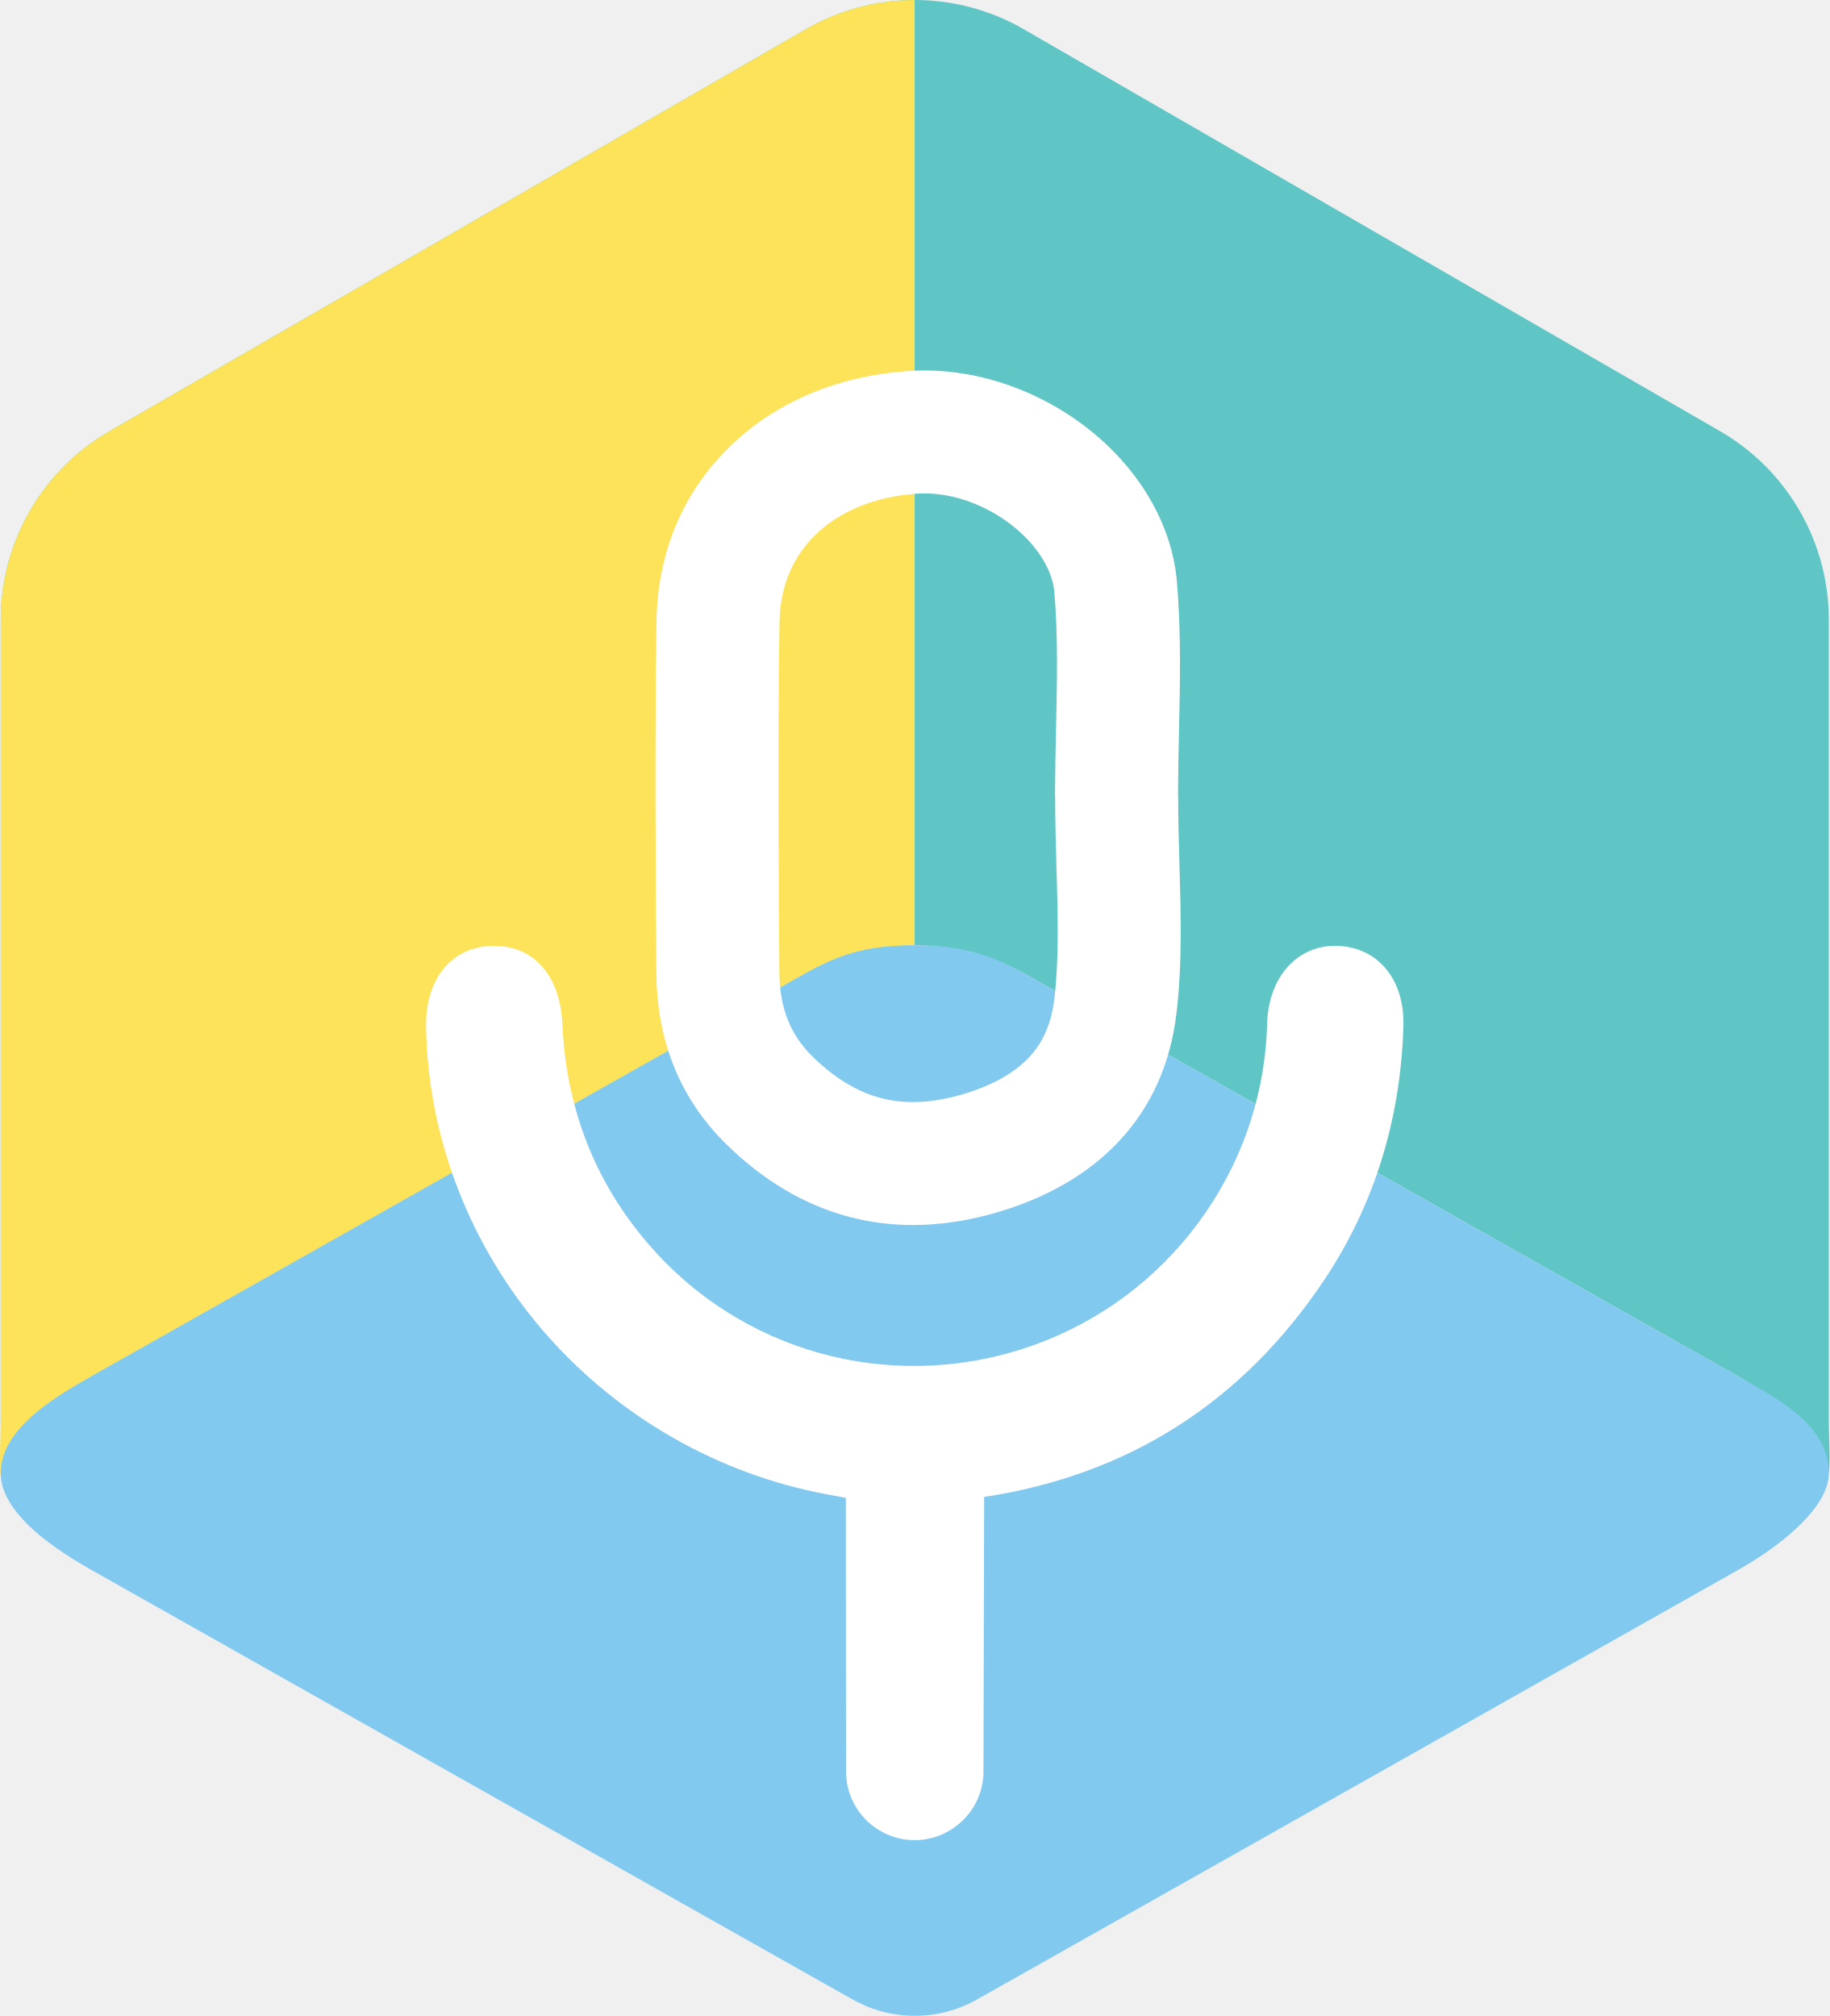
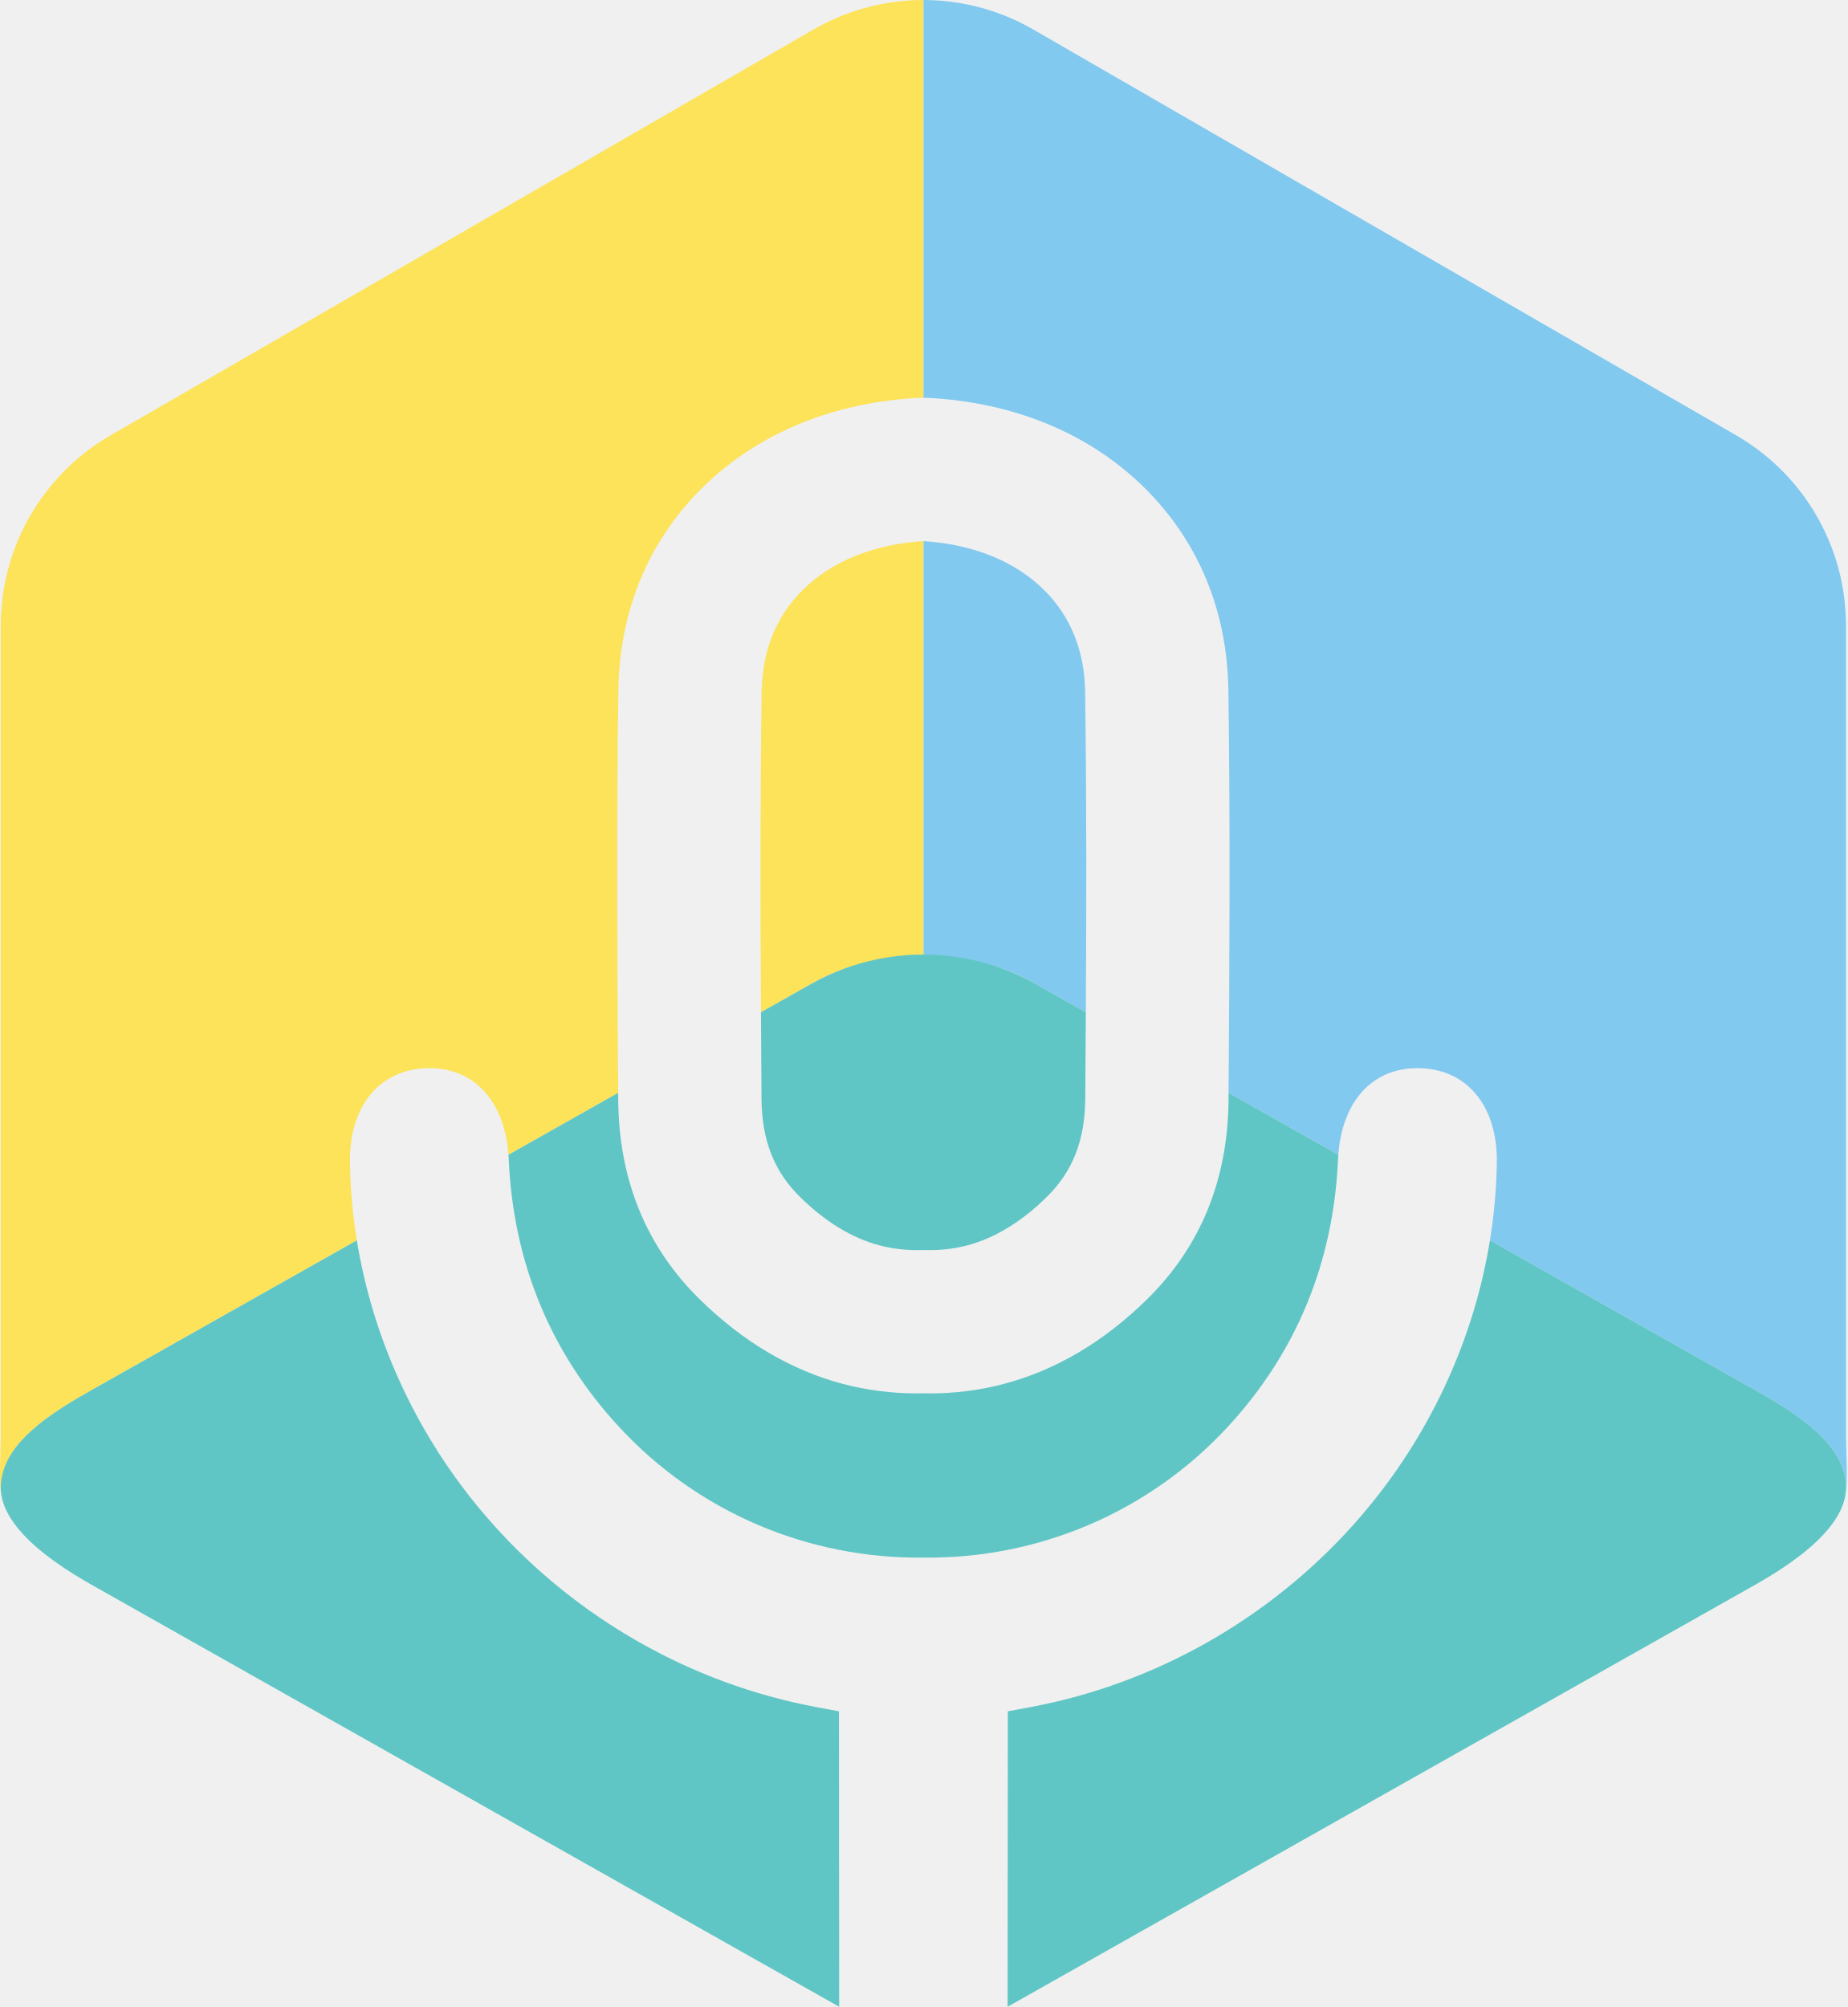
- <svg xmlns="http://www.w3.org/2000/svg" width="100%" height="100%" viewBox="0 0 7045 7764" version="1.1" xml:space="preserve" style="fill-rule:evenodd;clip-rule:evenodd;stroke-linejoin:round;stroke-miterlimit:1.414;">
-   <path d="M7042.07,2386.47C7042.07,2086.89 6882.23,1810.04 6622.78,1660.24L3941.74,112.35C3682.28,-37.45 3362.62,-37.45 3103.15,112.35L422.125,1660.24C162.666,1810.04 2.833,2086.89 2.833,2386.47L2.833,5482.28C2.833,5525.18 6.475,5567.5 12.85,5609.14C53.995,5475.75 216.725,5376.82 351.154,5300.94L449.358,5245.51L3093.55,3753.05C3226.19,3678.19 3374.2,3640.74 3522.22,3640.7L3522.45,3640.7C3670.54,3640.7 3818.64,3678.15 3951.34,3753.05L6595.55,5245.51L6693.75,5300.94C6828.74,5377.13 7001.77,5531.03 7042.07,5673.28C7048.1,5632.76 7042.07,5523.95 7042.07,5482.25L7042.07,2386.47Z" style="fill:rgb(96,198,197);fill-rule:nonzero;" />
-   <path d="M3522,0.012C3377.36,0.096 3232.75,37.525 3103.15,112.342L422.129,1660.23C162.671,1810.04 2.833,2086.88 2.833,2386.47L2.833,5482.27C2.833,5525.17 -3.542,5646.01 2.833,5687.65C43.979,5554.25 216.725,5376.82 351.154,5300.94L449.358,5245.5L3093.56,3753.05C3226.12,3678.22 3374.05,3640.8 3522,3640.71L3522,0.012Z" style="fill:rgb(252,227,89);fill-rule:nonzero;" />
-   <path d="M7032.64,5605.62C6992.33,5463.37 6828.74,5377.12 6693.75,5300.94L6595.55,5245.51L3951.35,3753.05C3818.64,3678.14 3708.35,3640.7 3522.45,3640.7L3522.22,3640.7C3328.47,3640.7 3226.19,3678.19 3093.56,3753.05L449.361,5245.51L351.153,5300.94C216.724,5376.82 53.995,5475.74 12.849,5609.13C6.503,5629.7 2.836,5651.03 2.836,5673.3C2.836,5737.01 37.686,5797.77 89.445,5853.38C159.857,5929.08 261.715,5995.16 351.153,6045.64L389.915,6067.52L3283.94,7700.98C3289.75,7704.27 3295.71,7707.19 3301.63,7710.21L3338.81,7727.43C3397.3,7751.21 3459.64,7763.19 3521.99,7763.25C3522.15,7763.25 3522.29,7763.27 3522.45,7763.27L3522.45,7763.27C3584.96,7763.27 3647.46,7751.27 3706.08,7727.43L3722.24,7720.31C3735.35,7714.41 3748.33,7708.1 3760.96,7700.98L6654.99,6067.52L6693.75,6045.64C6785.57,5993.82 6890.41,5920.67 6960.94,5841.35C7009.59,5786.62 7042.07,5728.99 7042.07,5673.27C7042.07,5649.36 7038.66,5626.89 7032.64,5605.62" style="fill:rgb(130,201,239);fill-rule:nonzero;" />
-   <path d="M3787.01,6823.13L3789.53,5764.97C4345.52,5680.74 4786.57,5398.91 5100.48,4927.22C5291.18,4640.69 5393.28,4312.56 5403.95,3951.97C5409.15,3776.06 5309.95,3651.91 5157.08,3643.03C5005.53,3634.26 4891.59,3750.41 4880.03,3925.51C4879.36,3935.75 4879.07,3945.4 4878.8,3954.79C4878.63,3960.5 4878.47,3966.21 4878.19,3971.95C4865.44,4237.89 4774.39,4492.56 4614.9,4708.39C4455.37,4924.28 4238.22,5086.65 3986.91,5177.91C3470.89,5365.36 2898.81,5227.9 2529.46,4827.72C2303.28,4582.66 2180.84,4285.55 2165.54,3944.63C2157.19,3758.43 2056.66,3642.79 1903.18,3642.79C1901.2,3642.79 1899.21,3642.79 1897.09,3642.84C1738.39,3646 1637.73,3768.89 1640.67,3955.93C1647.07,4364.3 1796.94,4767.45 2062.66,5091.07C2328.14,5414.4 2697.63,5644.12 3103.07,5737.98C3153.91,5749.73 3205.31,5759.1 3255,5768.16L3256.94,5768.51L3257.74,6822C3257.65,6968.22 3376.16,7086.8 3522.37,7086.8L3520.88,7086.8C3666.66,7086.8 3786.48,6968.91 3787.01,6823.13" style="fill:white;fill-rule:nonzero;" />
-   <path d="M3559.38,1426.66C3538.17,1426.66 3517.05,1427.41 3496.01,1428.91C3219.23,1448.7 2979.86,1551.49 2803.77,1726.13C2626.96,1901.51 2531.57,2132.09 2527.91,2392.97C2521.36,2859.34 2524.6,3330.99 2527.45,3747.12C2529.26,4011.06 2619.91,4233.03 2796.88,4406.85C2939.46,4546.88 3098.32,4640.86 3269.04,4686.15C3348.28,4707.17 3431.17,4717.82 3515.41,4717.82C3615.42,4717.82 3719.38,4702.83 3824.4,4673.29C4026.82,4616.33 4190.22,4522.26 4310.05,4393.69C4433.22,4261.53 4507.3,4096.08 4530.22,3901.97C4552.65,3712.05 4547.01,3517.1 4541.55,3328.56L4540.8,3328.58L4541.55,3328.43C4539.14,3245.05 4536.65,3158.81 4536.65,3074.47L4536.16,3050.59C4536.47,2972.18 4538.21,2892.95 4539.88,2816.23C4544.04,2626.42 4548.33,2430.16 4531.52,2237.92C4512.3,2017.81 4385.21,1801.94 4182.87,1645.68C4000.41,1504.8 3776.39,1426.67 3559.38,1426.66M3559.37,1900.24C3672.68,1900.24 3794.45,1944.08 3893.41,2020.5C3989.92,2095.04 4052.11,2191.71 4059.75,2279.16C4074.3,2445.66 4070.3,2628.78 4066.41,2806C4064.7,2884.72 4062.91,2966.11 4062.59,3048.72C4062.58,3052.56 4062.6,3056.41 4062.68,3060.25L4063.08,3079.4C4063.16,3161.86 4065.33,3243.08 4067.59,3322.09C4067.43,3335.11 4067.8,3348.22 4068.73,3361.4C4073.68,3533.67 4077.61,3696.56 4059.91,3846.44C4048.89,3939.7 4017.4,4013.09 3963.62,4070.8C3903.8,4134.97 3813.8,4184.3 3696.17,4217.4C3632.85,4235.21 3572.04,4244.25 3515.41,4244.25C3472.14,4244.25 3430.11,4238.91 3390.46,4228.41C3300.09,4204.42 3212.02,4150.79 3128.72,4068.99C3042.54,3984.33 3001.96,3881.03 3001.01,3743.56C2998.19,3329.83 2994.97,2860.92 3001.44,2399.6C3003.35,2263.34 3049.05,2149.88 3137.27,2062.37C3231.83,1968.58 3367.56,1912.88 3529.84,1901.28C3539.5,1900.58 3549.43,1900.24 3559.35,1900.24L3559.37,1900.24" style="fill:white;fill-rule:nonzero;" />
+ <svg xmlns="http://www.w3.org/2000/svg" clip-rule="evenodd" fill-rule="evenodd" stroke-linejoin="round" stroke-miterlimit="1.414" viewBox="0 0 1521 1652">
+   <g fill-rule="nonzero">
+     <path d="m0 273.314c0 1.665-.106 3.314-.299 4.944.193-1.63.299-3.279.299-4.945v-.002-160.343c0-.929-.039-1.853-.098-2.773-.039-.613-.091-1.223-.156-1.831-.091-.86-.199-1.715-.341-2.563-.01-.06-.023-.121-.033-.182-.151-.876-.325-1.746-.528-2.608-2.713-11.517-10.063-21.595-20.561-27.657l-138.86-80.171c-1.68-.97-3.407-1.818-5.172-2.545-.112-.046-.225-.088-.337-.132-.329-.132-.659-.265-.991-.389-.389-.146-.78-.283-1.173-.418-.056-.019-.11-.04-.166-.059-4.491-1.514-9.173-2.272-13.855-2.275v78.576c.799.021 1.597.054 2.391.11 16.545 1.183 30.852 7.326 41.377 17.765 10.568 10.482 16.27 24.265 16.488 39.857.384 27.37.204 55.042.037 79.581l21.679 12.237c.784-10.584 6.71-17.114 15.625-17.114.118 0 .237 0 .363.002 9.487.19 15.503 7.536 15.328 18.714-.08 5.128-.544 10.242-1.367 15.302l47.222 26.653 5.087 2.871c6.963 3.93 15.391 9.054 17.521 15.962h.001c.329 1.067.519 2.171.519 3.324 0 .222-.01.445-.026.666.007.026.017.051.026.078.33-2.156 0-8.411 0-10.635" fill="#82c9ef" transform="matrix(4.16667 0 0 4.16667 1519.53 44.313)" />
+     <path d="m0-73.773c-5.652-5.605-13.765-8.936-23.465-9.629-.121-.009-.246-.013-.369-.019v81.664c9.896.877 15.324 1.943 22.19 5.819l9.898 5.586c.116-20.192.165-41.864-.136-63.265-.114-8.144-2.846-14.926-8.118-20.156" fill="#82c9ef" transform="matrix(4.16667 0 0 4.16667 859.392 793.007)" />
+     <path d="m0-73.773c-5.272 5.23-8.004 12.012-8.118 20.156-.301 21.401-.252 43.073-.136 63.265l9.898-5.586c6.867-3.876 12.294-4.942 22.19-5.819v-81.664c-.123.006-.247.01-.369.019-9.7.693-17.813 4.024-23.465 9.629" fill="#fce359" transform="matrix(4.16667 0 0 4.16667 660.763 793.007)" />
+     <path d="m0-289.916c-.393.135-.784.272-1.173.418-.332.124-.661.257-.991.39-.112.044-.225.086-.336.131-1.765.727-3.493 1.576-5.173 2.545l-138.859 80.171c-10.499 6.062-17.849 16.14-20.562 27.658-.203.861-.377 1.731-.527 2.607-.011.061-.024.122-.034.183-.142.847-.249 1.703-.341 2.562-.065.608-.116 1.218-.155 1.831-.06.92-.099 1.844-.099 2.774v160.344c.001 1.666.106 3.316.299 4.946-.193-1.63-.298-3.28-.299-4.945 0 2.224-.33 8.479 0 10.635.009-.026.019-.052.026-.078-.016-.221-.026-.443-.026-.666 0-1.152.19-2.257.52-3.323 2.13-6.909 10.559-12.033 17.521-15.962l5.087-2.871 47.222-26.654c-.823-5.059-1.287-10.174-1.367-15.301-.175-11.179 5.841-18.525 15.328-18.714.126-.002.245-.002.363-.002 8.916 0 14.841 6.529 15.625 17.113l21.68-12.236c-.168-24.539-.348-52.211.036-79.581.218-15.593 5.921-29.375 16.489-39.858 10.524-10.438 24.832-16.582 41.376-17.764.794-.057 1.592-.089 2.391-.111v-78.576c-4.682.003-9.363.761-13.855 2.275-.056.019-.11.04-.166.059" fill="#fce359" transform="matrix(4.16667 0 0 4.16667 701.653 1217.71)" />
+     <g fill="#60c6c5">
+       <path d="m0-92.089c-.004.453-.007.907-.01 1.358-.108 15.777-5.526 29.044-16.103 39.433-8.523 8.37-18.018 13.987-28.222 16.694-4.736 1.256-9.691 1.894-14.727 1.894-.409 0-.821-.015-1.232-.024-.411.009-.824.024-1.233.024-5.036 0-9.991-.638-14.726-1.894-10.204-2.707-19.699-8.324-28.222-16.694-10.578-10.389-15.996-23.656-16.104-39.433-.003-.451-.006-.905-.009-1.358l-21.68 12.236c.024.306.043.615.057.928.914 20.377 8.232 38.136 21.752 52.783 15.757 17.072 37.687 26.142 60.165 25.864 22.478.278 44.408-8.792 60.164-25.864 13.52-14.647 20.838-32.406 21.752-52.783.015-.313.034-.622.057-.928z" transform="matrix(4.16667 0 0 4.16667 1011.3 1283.24)" />
+       <path d="m0 34.635c-2.97-.541-6.042-1.102-9.081-1.804-24.233-5.61-46.318-19.341-62.187-38.667-12.545-15.279-20.765-33.524-23.856-52.547l-47.222 26.654-5.087 2.871c-6.962 3.93-15.39 9.054-17.521 15.962-.329 1.066-.52 2.171-.52 3.323 0 .223.01.445.027.666.223 3.058 1.96 5.976 4.46 8.662 3.646 3.92 8.923 7.343 13.554 9.957l2.008 1.133 145.585 82.173-.044-58.362z" transform="matrix(4.16667 0 0 4.16667 690.084 1264.22)" />
+       <path d="m0-60.428h-.001c-2.131-6.908-10.559-12.032-17.521-15.962l-5.087-2.871-47.222-26.653c-3.091 19.022-11.311 37.267-23.857 52.547-15.868 19.326-37.953 33.056-62.186 38.667-3.039.702-6.11 1.262-9.081 1.803l-.116.021-.044 58.362 145.585-82.173 2.008-1.133c4.632-2.614 9.908-6.037 13.554-9.957 2.5-2.686 4.238-5.604 4.46-8.662.017-.22.027-.443.027-.666 0-1.152-.191-2.257-.519-3.323" transform="matrix(4.16667 0 0 4.16667 1517.38 1462.27)" />
+       <path d="m0-46.759c-2.146-1.212-4.37-2.233-6.647-3.066-.419-.154-.84-.299-1.262-.44-.036-.012-.072-.025-.109-.037-4.594-1.515-9.383-2.273-14.172-2.276h-.001-.002c-4.789.003-9.579.761-14.172 2.276-.037.012-.073.025-.109.037-.423.141-.843.286-1.262.44-2.278.833-4.501 1.854-6.648 3.066l-9.897 5.586v.001c.033 5.825.072 11.527.11 17.064.057 8.217 2.482 14.392 7.633 19.452 4.979 4.889 10.243 8.094 15.644 9.529 2.371.627 4.883.946 7.469.946.407 0 .819-.009 1.234-.024.414.015.825.024 1.232.024 2.587 0 5.099-.319 7.469-.946 5.402-1.435 10.666-4.64 15.644-9.529 5.152-5.06 7.577-11.235 7.633-19.452.038-5.537.077-11.239.11-17.064v-.001z" transform="matrix(4.16667 0 0 4.16667 852.544 1004.76)" />
+     </g>
+   </g>
</svg>
